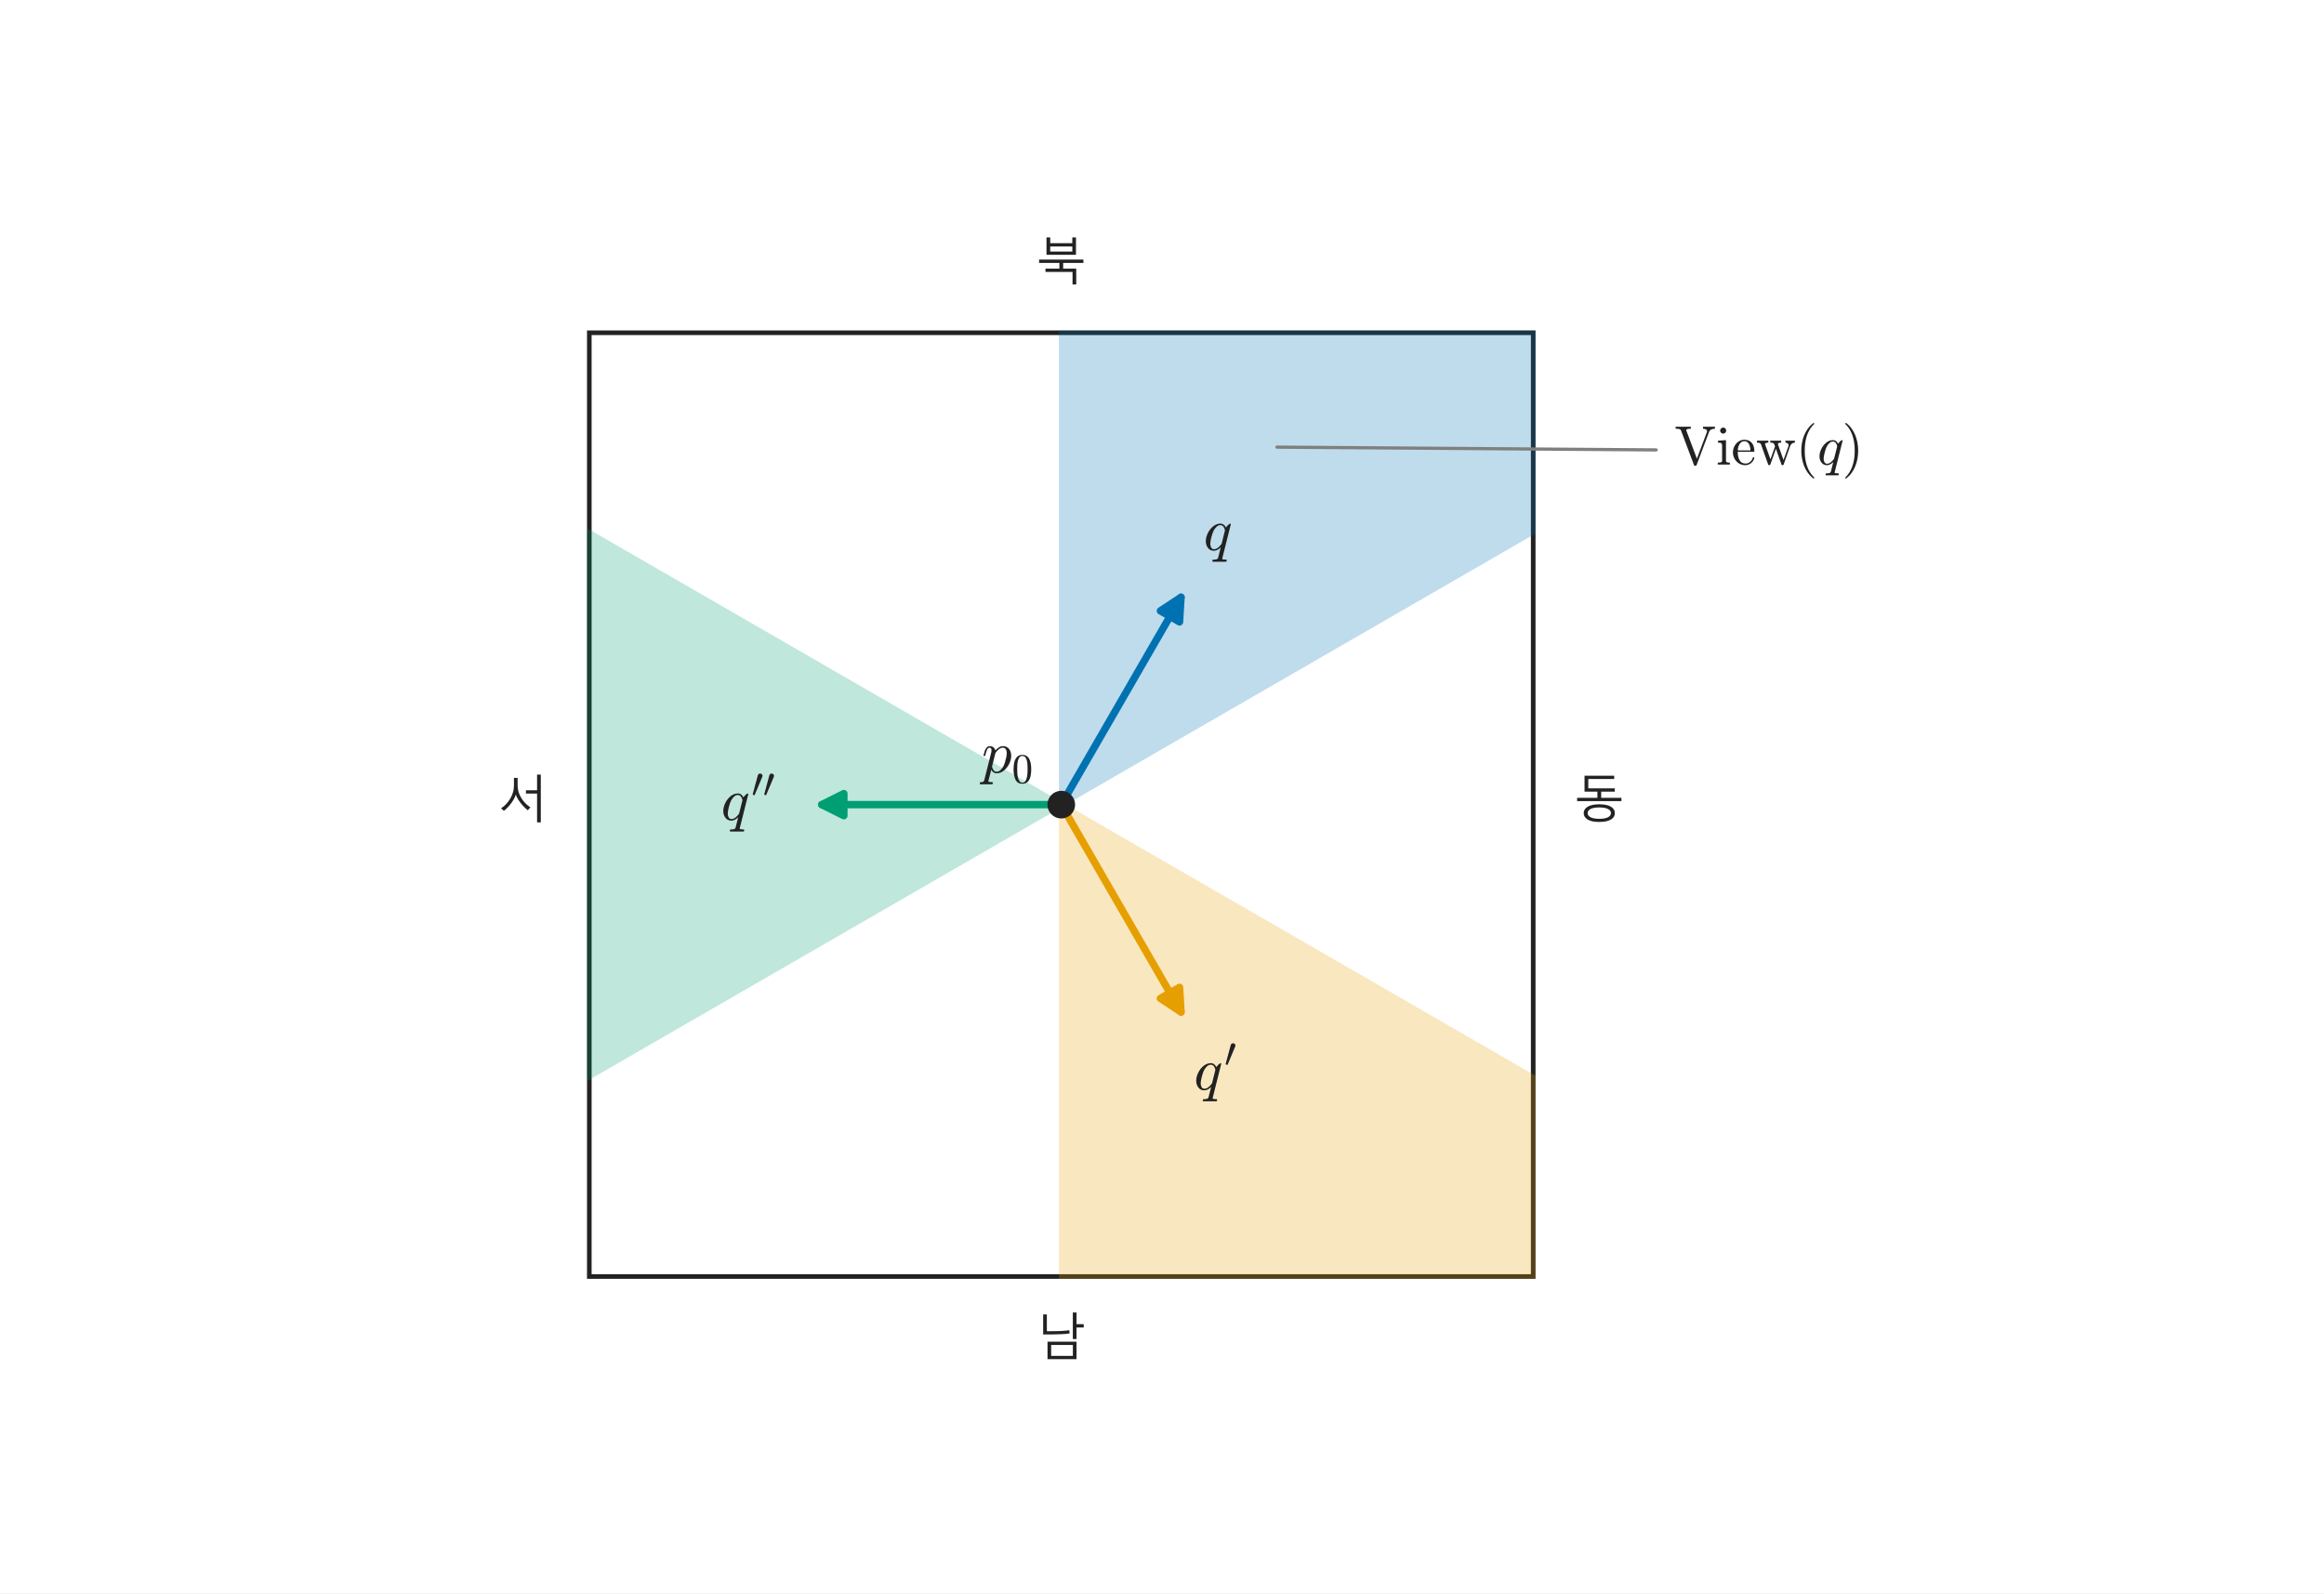
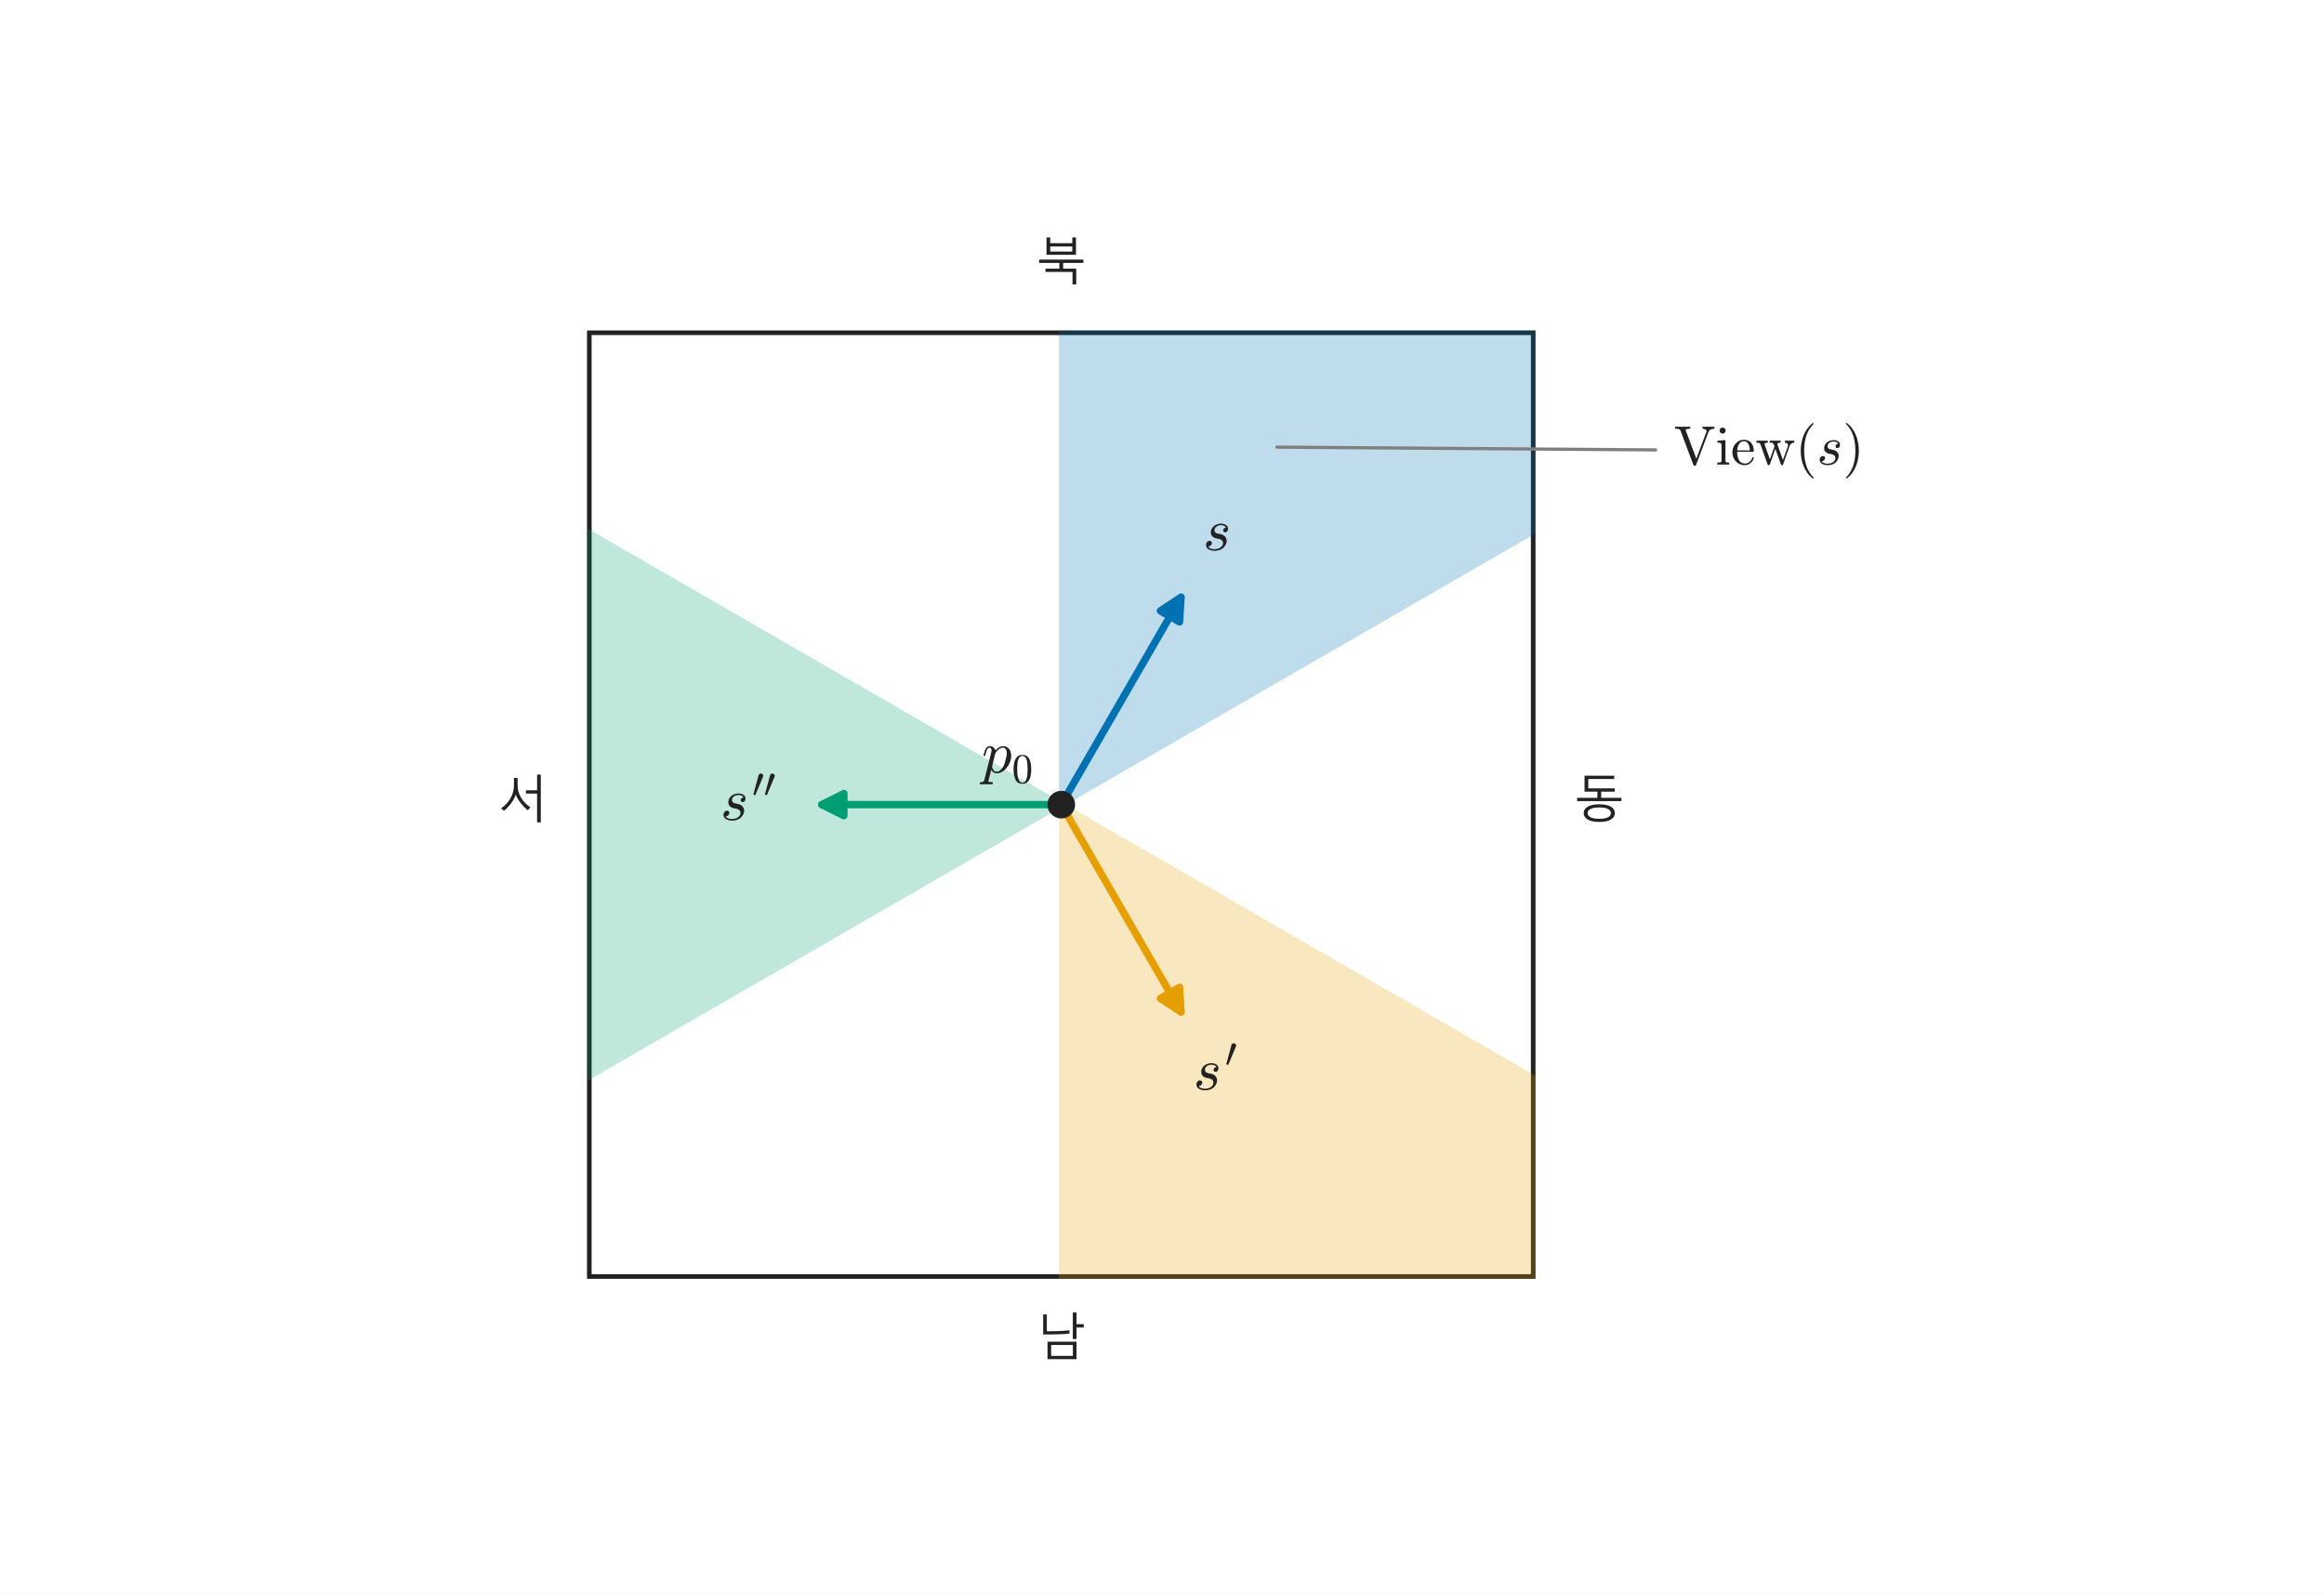
<svg xmlns="http://www.w3.org/2000/svg" xmlns:xlink="http://www.w3.org/1999/xlink" width="504pt" height="345.6pt" viewBox="0 0 504 345.6" version="1.1">
  <defs>
    <style type="text/css">*{stroke-linejoin: round; stroke-linecap: butt}</style>
  </defs>
  <g id="figure_1">
    <g id="patch_1">
      <path d="M 0 345.6  L 504 345.6  L 504 0  L 0 0  z " style="fill: #ffffff" />
    </g>
    <g id="axes_1">
      <g id="patch_2">
        <path d="M 127.803 276.879  L 332.504 276.879  L 332.504 72.177  L 127.803 72.177  L 127.803 276.879  z " clip-path="url(#p3b4df73858)" style="fill: none; stroke: #222222; stroke-linejoin: miter" />
      </g>
      <g id="patch_3">
        <path d="M 230.154 174.528  L 230.154 72.177  L 332.504 72.177  L 332.504 115.436  z " clip-path="url(#p3b4df73858)" style="fill: #0072b2; opacity: 0.25; stroke: #0072b2; stroke-linejoin: miter" />
      </g>
      <g id="patch_4">
        <path d="M 230.154 174.528  L 332.504 233.62  L 332.504 276.879  L 230.154 276.879  z " clip-path="url(#p3b4df73858)" style="fill: #e69f00; opacity: 0.25; stroke: #e69f00; stroke-linejoin: miter" />
      </g>
      <g id="patch_5">
        <path d="M 230.154 174.528  L 127.803 233.62  L 127.803 115.436  z " clip-path="url(#p3b4df73858)" style="fill: #009e73; opacity: 0.25; stroke: #009e73; stroke-linejoin: miter" />
      </g>
      <g id="patch_6">
        <path d="M 230.154 174.528  Q 243.587 151.26 256.126 129.542  " clip-path="url(#p3b4df73858)" style="fill: none; stroke: #0072b2; stroke-width: 1.6; stroke-linecap: round" />
        <path d="M 251.648 132.499  L 256.126 129.542  L 255.805 134.899  z " clip-path="url(#p3b4df73858)" style="fill: #0072b2; stroke: #0072b2; stroke-width: 1.6; stroke-linecap: round" />
      </g>
      <g id="text_1">
-         <g style="fill: #222222" transform="translate(261.0043 119.425) scale(0.13 -0.13)">
+         <g style="fill: #222222" transform="translate(260.8743 119.425) scale(0.13 -0.13)">
          <defs>
-             <path id="Cmmi10-71" d="M 941 -1159  Q 963 -1019 1025 -1019  Q 1256 -1019 1389 -981  Q 1522 -944 1563 -800  L 1838 288  Q 1472 -72 1106 -72  Q 703 -72 473 233  Q 244 538 244 953  Q 244 1363 455 1803  Q 666 2244 1027 2536  Q 1388 2828 1806 2828  Q 2000 2828 2156 2712  Q 2313 2597 2394 2406  Q 2431 2481 2601 2654  Q 2772 2828 2841 2828  Q 2913 2828 2913 2747  L 2016 -825  Q 2000 -919 1997 -934  Q 1997 -1019 2419 -1019  Q 2450 -1019 2467 -1044  Q 2484 -1069 2484 -1100  Q 2463 -1184 2448 -1212  Q 2434 -1241 2375 -1241  L 1006 -1241  Q 941 -1241 941 -1159  z M 1119 97  Q 1344 97 1558 267  Q 1772 438 1931 672  L 2291 2113  Q 2253 2338 2126 2500  Q 2000 2663 1791 2663  Q 1575 2663 1389 2486  Q 1203 2309 1075 2069  Q 950 1813 836 1366  Q 722 919 722 672  Q 722 450 817 273  Q 913 97 1119 97  z " transform="scale(0.015625)" />
+             <path id="Cmmi10-73" d="M 556 391  Q 728 97 1247 97  Q 1472 97 1675 173  Q 1878 250 2011 403  Q 2144 556 2144 775  Q 2144 941 2025 1047  Q 1906 1153 1734 1191  L 1388 1259  Q 1150 1319 997 1481  Q 844 1644 844 1875  Q 844 2159 998 2378  Q 1153 2597 1406 2712  Q 1659 2828 1931 2828  Q 2222 2828 2451 2689  Q 2681 2550 2681 2278  Q 2681 2131 2598 2018  Q 2516 1906 2369 1906  Q 2284 1906 2223 1961  Q 2163 2016 2163 2100  Q 2163 2175 2205 2245  Q 2247 2316 2317 2358  Q 2388 2400 2463 2400  Q 2406 2538 2251 2600  Q 2097 2663 1919 2663  Q 1756 2663 1593 2597  Q 1431 2531 1332 2404  Q 1234 2278 1234 2106  Q 1234 1991 1315 1903  Q 1397 1816 1516 1778  L 1888 1703  Q 2066 1666 2214 1570  Q 2363 1475 2448 1329  Q 2534 1184 2534 997  Q 2534 759 2401 528  Q 2269 297 2075 159  Q 1734 -72 1241 -72  Q 900 -72 615 84  Q 331 241 331 550  Q 331 725 432 854  Q 534 984 709 984  Q 813 984 883 921  Q 953 859 953 756  Q 953 609 843 500  Q 734 391 588 391  L 556 391  z " transform="scale(0.015625)" />
          </defs>
-           <use xlink:href="#Cmmi10-71" transform="translate(0 0.8125)" />
+           <use xlink:href="#Cmmi10-73" transform="translate(0 0.8125)" />
        </g>
      </g>
      <g id="patch_7">
        <path d="M 230.154 174.528  Q 243.587 197.796 256.126 219.514  " clip-path="url(#p3b4df73858)" style="fill: none; stroke: #e69f00; stroke-width: 1.6; stroke-linecap: round" />
        <path d="M 255.805 214.157  L 256.126 219.514  L 251.648 216.557  z " clip-path="url(#p3b4df73858)" style="fill: #e69f00; stroke: #e69f00; stroke-width: 1.6; stroke-linecap: round" />
      </g>
      <g id="text_2">
-         <g style="fill: #222222" transform="translate(258.9243 236.4276) scale(0.13 -0.13)">
+         <g style="fill: #222222" transform="translate(258.7943 236.4276) scale(0.13 -0.13)">
          <defs>
            <path id="Cmsy10-30" d="M 225 347  Q 184 359 184 409  L 966 3316  Q 1003 3434 1093 3506  Q 1184 3578 1300 3578  Q 1450 3578 1564 3479  Q 1678 3381 1678 3231  Q 1678 3166 1644 3084  L 488 319  Q 466 275 428 275  Q 394 275 320 306  Q 247 338 225 347  z " transform="scale(0.015625)" />
          </defs>
-           <use xlink:href="#Cmmi10-71" transform="translate(0 0.601562)" />
-           <use xlink:href="#Cmsy10-30" transform="translate(50.88336 38.86563) scale(0.7)" />
+           <use xlink:href="#Cmmi10-73" transform="translate(0 0.601562)" />
+           <use xlink:href="#Cmsy10-30" transform="translate(53.08062 38.86563) scale(0.7)" />
        </g>
      </g>
      <g id="patch_8">
        <path d="M 230.154 174.528  Q 203.286 174.528 178.208 174.528  " clip-path="url(#p3b4df73858)" style="fill: none; stroke: #009e73; stroke-width: 1.6; stroke-linecap: round" />
        <path d="M 183.008 176.928  L 178.208 174.528  L 183.008 172.128  z " clip-path="url(#p3b4df73858)" style="fill: #009e73; stroke: #009e73; stroke-width: 1.6; stroke-linecap: round" />
      </g>
      <g id="text_3">
-         <g style="fill: #222222" transform="translate(156.362 177.9263) scale(0.13 -0.13)">
-           <use xlink:href="#Cmmi10-71" transform="translate(0 0.601562)" />
-           <use xlink:href="#Cmsy10-30" transform="translate(50.88336 38.86563) scale(0.7)" />
-           <use xlink:href="#Cmsy10-30" transform="translate(70.12652 38.86563) scale(0.7)" />
+         <g style="fill: #222222" transform="translate(156.232 177.9263) scale(0.13 -0.13)">
+           <use xlink:href="#Cmmi10-73" transform="translate(0 0.601562)" />
+           <use xlink:href="#Cmsy10-30" transform="translate(53.08062 38.86563) scale(0.7)" />
+           <use xlink:href="#Cmsy10-30" transform="translate(72.32379 38.86563) scale(0.7)" />
        </g>
      </g>
      <g id="text_4">
        <g style="fill: #222222" transform="translate(212.915 167.6912) scale(0.13 -0.13)">
          <defs>
            <path id="Cmmi10-70" d="M -159 -1241  Q -219 -1241 -219 -1159  Q -197 -1019 -134 -1019  Q 66 -1019 145 -983  Q 225 -947 269 -800  L 991 2081  Q 1038 2200 1038 2388  Q 1038 2663 850 2663  Q 650 2663 553 2423  Q 456 2184 366 1819  Q 366 1778 313 1778  L 238 1778  Q 222 1778 203 1801  Q 184 1825 184 1844  Q 253 2122 317 2315  Q 381 2509 517 2668  Q 653 2828 856 2828  Q 1075 2828 1240 2704  Q 1406 2581 1453 2369  Q 1628 2572 1840 2700  Q 2053 2828 2278 2828  Q 2547 2828 2745 2684  Q 2944 2541 3044 2308  Q 3144 2075 3144 1806  Q 3144 1394 2933 953  Q 2722 513 2361 220  Q 2000 -72 1588 -72  Q 1400 -72 1248 34  Q 1097 141 1013 313  L 722 -825  Q 706 -919 703 -934  Q 703 -1019 1125 -1019  Q 1191 -1019 1191 -1100  Q 1169 -1184 1155 -1212  Q 1141 -1241 1081 -1241  L -159 -1241  z M 1594 97  Q 1816 97 2006 280  Q 2197 463 2316 691  Q 2403 863 2479 1111  Q 2556 1359 2612 1640  Q 2669 1922 2669 2088  Q 2669 2234 2630 2362  Q 2591 2491 2502 2577  Q 2413 2663 2266 2663  Q 2031 2663 1823 2495  Q 1616 2328 1447 2081  L 1447 2059  L 1094 647  Q 1138 419 1263 258  Q 1388 97 1594 97  z " transform="scale(0.015625)" />
            <path id="Cmr10-30" d="M 1600 -141  Q 816 -141 533 504  Q 250 1150 250 2041  Q 250 2597 351 3087  Q 453 3578 754 3920  Q 1056 4263 1600 4263  Q 2022 4263 2290 4056  Q 2559 3850 2700 3523  Q 2841 3197 2892 2823  Q 2944 2450 2944 2041  Q 2944 1491 2842 1011  Q 2741 531 2444 195  Q 2147 -141 1600 -141  z M 1600 25  Q 1956 25 2131 390  Q 2306 756 2347 1200  Q 2388 1644 2388 2144  Q 2388 2625 2347 3031  Q 2306 3438 2132 3767  Q 1959 4097 1600 4097  Q 1238 4097 1063 3765  Q 888 3434 847 3029  Q 806 2625 806 2144  Q 806 1788 823 1472  Q 841 1156 916 820  Q 991 484 1158 254  Q 1325 25 1600 25  z " transform="scale(0.015625)" />
          </defs>
          <use xlink:href="#Cmmi10-70" transform="translate(0 0.8125)" />
          <use xlink:href="#Cmr10-30" transform="translate(50.29297 -16.19375) scale(0.7)" />
        </g>
      </g>
      <g id="patch_9">
-         <path d="M 359.165 97.586  Q 318.05 97.285 276.934 96.984  " style="fill: none; stroke: #7f7f7f; stroke-width: 0.7; stroke-linecap: round" />
+         <path d="M 359.043 97.585  Q 317.987 97.284 276.932 96.984  " style="fill: none; stroke: #7f7f7f; stroke-width: 0.7; stroke-linecap: round" />
      </g>
      <g id="text_5">
-         <g style="fill: #222222" transform="translate(363.1597 100.7649) scale(0.12 -0.12)">
+         <g style="fill: #222222" transform="translate(363.0397 100.7649) scale(0.12 -0.12)">
          <defs>
            <path id="Cmr10-56" d="M 2253 -72  L 744 3944  Q 688 4078 528 4112  Q 369 4147 122 4147  L 122 4372  L 1881 4372  L 1881 4147  Q 1350 4147 1350 3981  Q 1353 3972 1354 3964  Q 1356 3956 1356 3944  L 2584 678  L 3744 3769  Q 3756 3794 3756 3847  Q 3756 4003 3612 4075  Q 3469 4147 3291 4147  L 3291 4372  L 4672 4372  L 4672 4147  Q 4431 4147 4248 4058  Q 4066 3969 3988 3769  L 2541 -72  Q 2522 -141 2438 -141  L 2356 -141  Q 2272 -141 2253 -72  z " transform="scale(0.015625)" />
            <path id="Cmr10-69" d="M 197 0  L 197 225  Q 416 225 556 259  Q 697 294 697 428  L 697 2175  Q 697 2422 601 2478  Q 506 2534 225 2534  L 225 2759  L 1147 2828  L 1147 428  Q 1147 294 1269 259  Q 1391 225 1594 225  L 1594 0  L 197 0  z M 469 3928  Q 469 4069 575 4175  Q 681 4281 819 4281  Q 909 4281 993 4234  Q 1078 4188 1125 4103  Q 1172 4019 1172 3928  Q 1172 3791 1065 3684  Q 959 3578 819 3578  Q 681 3578 575 3684  Q 469 3791 469 3928  z " transform="scale(0.015625)" />
            <path id="Cmr10-65" d="M 1594 -72  Q 1203 -72 876 133  Q 550 338 364 680  Q 178 1022 178 1403  Q 178 1778 348 2115  Q 519 2453 823 2661  Q 1128 2869 1503 2869  Q 1797 2869 2014 2770  Q 2231 2672 2372 2497  Q 2513 2322 2584 2084  Q 2656 1847 2656 1563  Q 2656 1478 2591 1478  L 738 1478  L 738 1409  Q 738 878 952 497  Q 1166 116 1650 116  Q 1847 116 2014 203  Q 2181 291 2304 447  Q 2428 603 2472 781  Q 2478 803 2495 820  Q 2513 838 2534 838  L 2591 838  Q 2656 838 2656 756  Q 2566 394 2266 161  Q 1966 -72 1594 -72  z M 744 1638  L 2203 1638  Q 2203 1878 2136 2125  Q 2069 2372 1912 2536  Q 1756 2700 1503 2700  Q 1141 2700 942 2361  Q 744 2022 744 1638  z " transform="scale(0.015625)" />
            <path id="Cmr10-77" d="M 1416 0  L 588 2328  Q 531 2469 425 2501  Q 319 2534 116 2534  L 116 2759  L 1434 2759  L 1434 2534  Q 1056 2534 1056 2375  Q 1059 2366 1061 2356  Q 1063 2347 1063 2328  L 1678 603  L 2209 2106  L 2125 2328  Q 2075 2469 1965 2501  Q 1856 2534 1656 2534  L 1656 2759  L 2919 2759  L 2919 2534  Q 2541 2534 2541 2375  Q 2541 2350 2547 2328  L 3188 525  L 3769 2156  Q 3781 2206 3781 2247  Q 3781 2381 3667 2457  Q 3553 2534 3413 2534  L 3413 2759  L 4500 2759  L 4500 2534  Q 4306 2534 4167 2432  Q 4028 2331 3963 2156  L 3200 0  Q 3178 -72 3103 -72  L 3053 -72  Q 2978 -72 2956 0  L 2309 1825  L 1663 0  Q 1631 -72 1563 -72  L 1516 -72  Q 1438 -72 1416 0  z " transform="scale(0.015625)" />
            <path id="Cmr10-28" d="M 1984 -1588  Q 1628 -1306 1370 -942  Q 1113 -578 948 -165  Q 784 247 703 697  Q 622 1147 622 1600  Q 622 2059 703 2509  Q 784 2959 951 3375  Q 1119 3791 1378 4153  Q 1638 4516 1984 4788  Q 1984 4800 2016 4800  L 2075 4800  Q 2094 4800 2109 4783  Q 2125 4766 2125 4744  Q 2125 4716 2113 4703  Q 1800 4397 1592 4047  Q 1384 3697 1257 3301  Q 1131 2906 1075 2482  Q 1019 2059 1019 1600  Q 1019 -434 2106 -1491  Q 2125 -1509 2125 -1544  Q 2125 -1559 2108 -1579  Q 2091 -1600 2075 -1600  L 2016 -1600  Q 1984 -1600 1984 -1588  z " transform="scale(0.015625)" />
            <path id="Cmr10-29" d="M 416 -1600  Q 359 -1600 359 -1544  Q 359 -1516 372 -1503  Q 1466 -434 1466 1600  Q 1466 3634 384 4691  Q 359 4706 359 4744  Q 359 4766 376 4783  Q 394 4800 416 4800  L 475 4800  Q 494 4800 506 4788  Q 966 4425 1272 3906  Q 1578 3388 1720 2800  Q 1863 2213 1863 1600  Q 1863 1147 1786 708  Q 1709 269 1542 -157  Q 1375 -584 1119 -945  Q 863 -1306 506 -1588  Q 494 -1600 475 -1600  L 416 -1600  z " transform="scale(0.015625)" />
          </defs>
          <use xlink:href="#Cmr10-56" />
          <use xlink:href="#Cmr10-69" transform="translate(75 0)" />
          <use xlink:href="#Cmr10-65" transform="translate(102.6855 0)" />
          <use xlink:href="#Cmr10-77" transform="translate(147.0703 0)" />
          <use xlink:href="#Cmr10-28" transform="translate(219.2871 0)" />
-           <use xlink:href="#Cmmi10-71" transform="translate(258.1055 0)" />
-           <use xlink:href="#Cmr10-29" transform="translate(302.6855 0)" />
+           <use xlink:href="#Cmmi10-73" transform="translate(258.1055 0)" />
+           <use xlink:href="#Cmr10-29" transform="translate(304.8828 0)" />
        </g>
      </g>
      <g id="text_6">
        <g style="fill: #222222" transform="translate(224.6535 60.72359) scale(0.11 -0.11)">
          <defs>
            <path id="MalgunGothic-bd81" d="M 1338 3175  L 1338 5369  L 1806 5369  L 1806 4641  L 4594 4641  L 4594 5369  L 5056 5369  L 5056 3175  L 1338 3175  z M 4594 4225  L 1806 4225  L 1806 3584  L 4594 3584  L 4594 4225  z M 4622 -563  L 4622 1013  L 1209 1013  L 1209 1428  L 2963 1428  L 2963 2150  L 403 2150  L 403 2572  L 5997 2572  L 5997 2150  L 3438 2150  L 3438 1428  L 5088 1428  L 5088 -563  L 4622 -563  z " transform="scale(0.015625)" />
          </defs>
          <use xlink:href="#MalgunGothic-bd81" />
        </g>
      </g>
      <g id="text_7">
        <g style="fill: #222222" transform="translate(341.3334 177.4035) scale(0.11 -0.11)">
          <defs>
            <path id="MalgunGothic-b3d9" d="M 403 2119  L 403 2534  L 2963 2534  L 2963 3316  L 1338 3316  L 1338 5325  L 5081 5325  L 5081 4909  L 1813 4909  L 1813 3731  L 5153 3731  L 5153 3316  L 3438 3316  L 3438 2534  L 5997 2534  L 5997 2119  L 403 2119  z M 3200 -513  Q 2247 -513 1740 -211  Q 1234 91 1234 603  Q 1234 1116 1742 1416  Q 2250 1716 3200 1716  Q 4150 1716 4658 1416  Q 5166 1116 5166 603  Q 5166 91 4659 -211  Q 4153 -513 3200 -513  z M 3200 1319  Q 2478 1319 2103 1126  Q 1728 934 1728 603  Q 1728 272 2104 78  Q 2481 -116 3200 -116  Q 3919 -116 4295 78  Q 4672 272 4672 603  Q 4672 934 4295 1126  Q 3919 1319 3200 1319  z " transform="scale(0.015625)" />
          </defs>
          <use xlink:href="#MalgunGothic-b3d9" />
        </g>
      </g>
      <g id="text_8">
        <g style="fill: #222222" transform="translate(224.6535 294.0833) scale(0.11 -0.11)">
          <defs>
            <path id="MalgunGothic-b0a8" d="M 5125 3578  L 5125 2119  L 4659 2119  L 4659 5466  L 5125 5466  L 5125 4000  L 6034 4000  L 6034 3578  L 5125 3578  z M 4263 2834  Q 3741 2694 916 2694  L 916 5222  L 1381 5222  L 1381 3109  L 1794 3109  Q 3553 3109 4206 3238  L 4263 2834  z M 1466 -422  L 1466 1784  L 5125 1784  L 5125 -422  L 1466 -422  z M 4666 1369  L 1925 1369  L 1925 -6  L 4666 -6  L 4666 1369  z " transform="scale(0.015625)" />
          </defs>
          <use xlink:href="#MalgunGothic-b0a8" />
        </g>
      </g>
      <g id="text_9">
        <g style="fill: #222222" transform="translate(107.9737 177.4035) scale(0.11 -0.11)">
          <defs>
            <path id="MalgunGothic-c11c" d="M 4947 -563  L 4947 3072  L 3541 3072  L 3541 3488  L 4947 3488  L 4947 5466  L 5416 5466  L 5416 -563  L 4947 -563  z M 3775 966  Q 3269 1353 2826 1939  Q 2384 2525 2266 2950  Q 2122 2463 1694 1872  Q 1266 1281 763 891  L 403 1203  Q 1147 1703 1587 2479  Q 2028 3256 2028 4063  L 2028 5050  L 2491 5050  L 2491 4084  Q 2491 3303 2927 2556  Q 3363 1809 4103 1331  L 3775 966  z " transform="scale(0.015625)" />
          </defs>
          <use xlink:href="#MalgunGothic-c11c" />
        </g>
      </g>
      <g id="line2d_1">
        <defs>
          <path id="mf72dd8cf2b" d="M 0 2.5  C 0.663 2.5 1.299 2.237 1.768 1.768  C 2.237 1.299 2.5 0.663 2.5 0  C 2.5 -0.663 2.237 -1.299 1.768 -1.768  C 1.299 -2.237 0.663 -2.5 0 -2.5  C -0.663 -2.5 -1.299 -2.237 -1.768 -1.768  C -2.237 -1.299 -2.5 -0.663 -2.5 0  C -2.5 0.663 -2.237 1.299 -1.768 1.768  C -1.299 2.237 -0.663 2.5 0 2.5  z " style="stroke: #222222" />
        </defs>
        <g clip-path="url(#p3b4df73858)">
          <use xlink:href="#mf72dd8cf2b" x="230.154" y="174.528" style="fill: #222222; stroke: #222222" />
        </g>
      </g>
    </g>
  </g>
  <defs>
    <clipPath id="p3b4df73858">
      <rect x="91.98" y="41.472" width="332.64" height="266.112" />
    </clipPath>
  </defs>
</svg>
